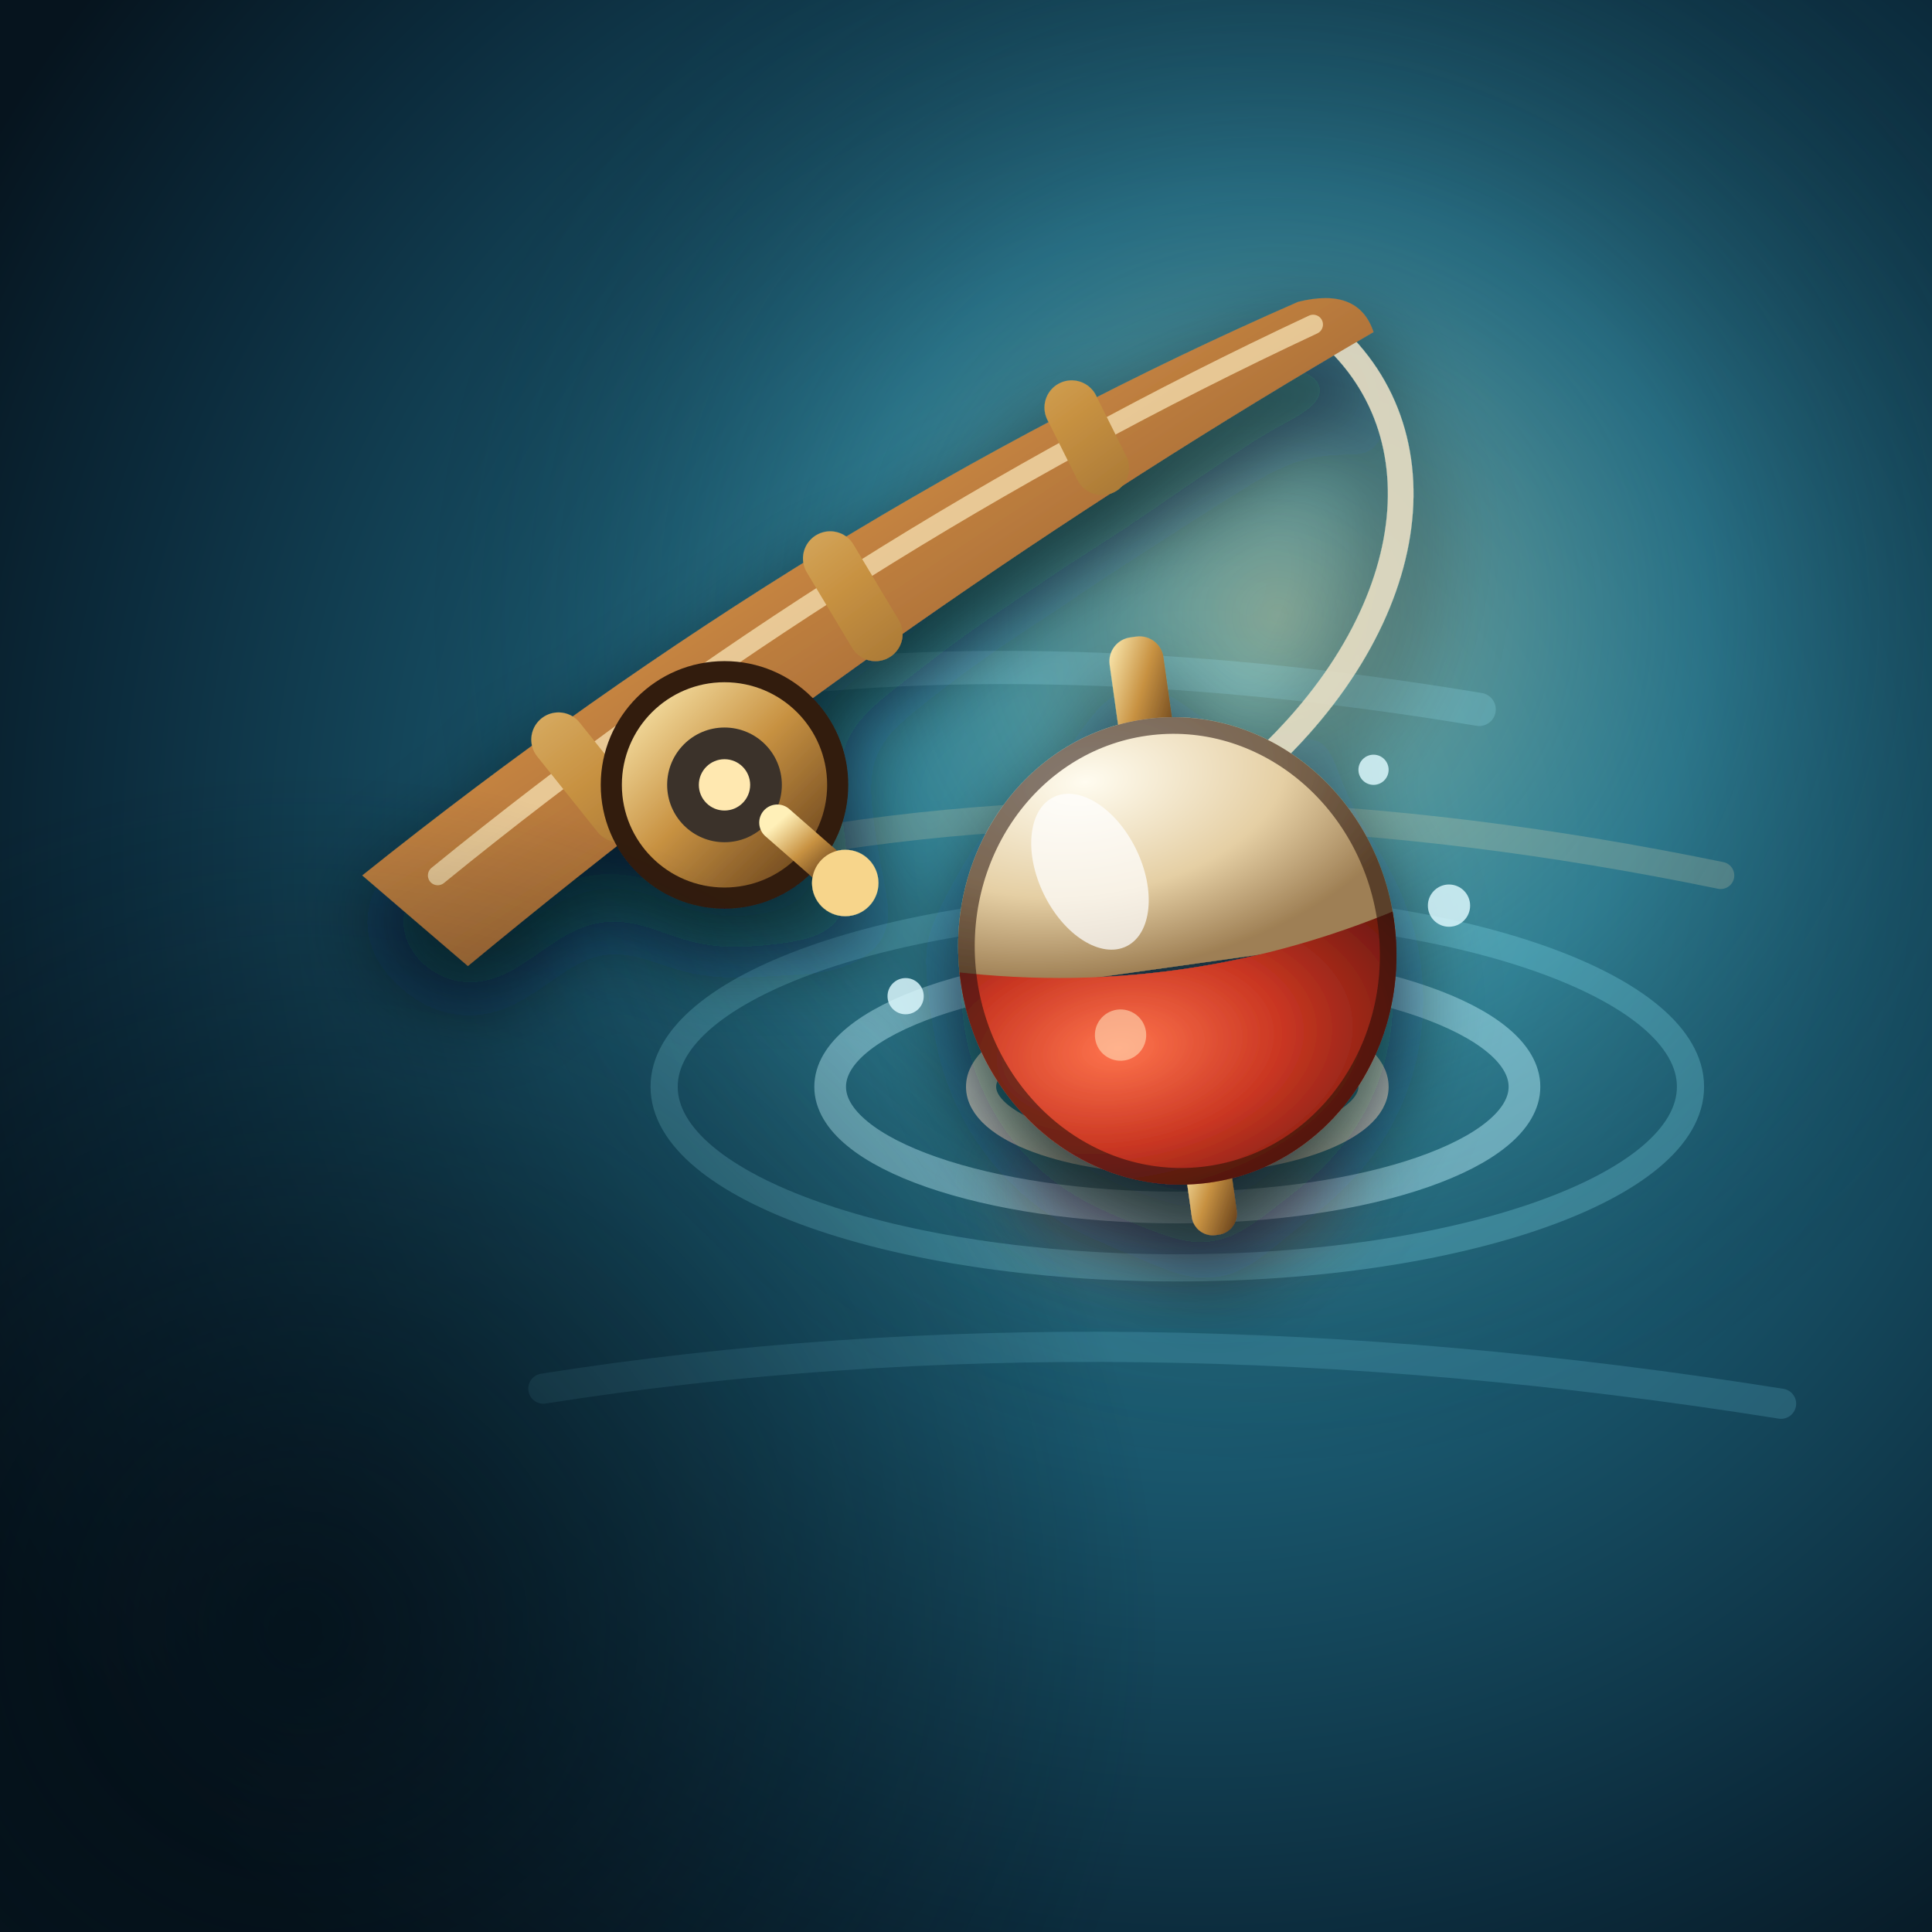
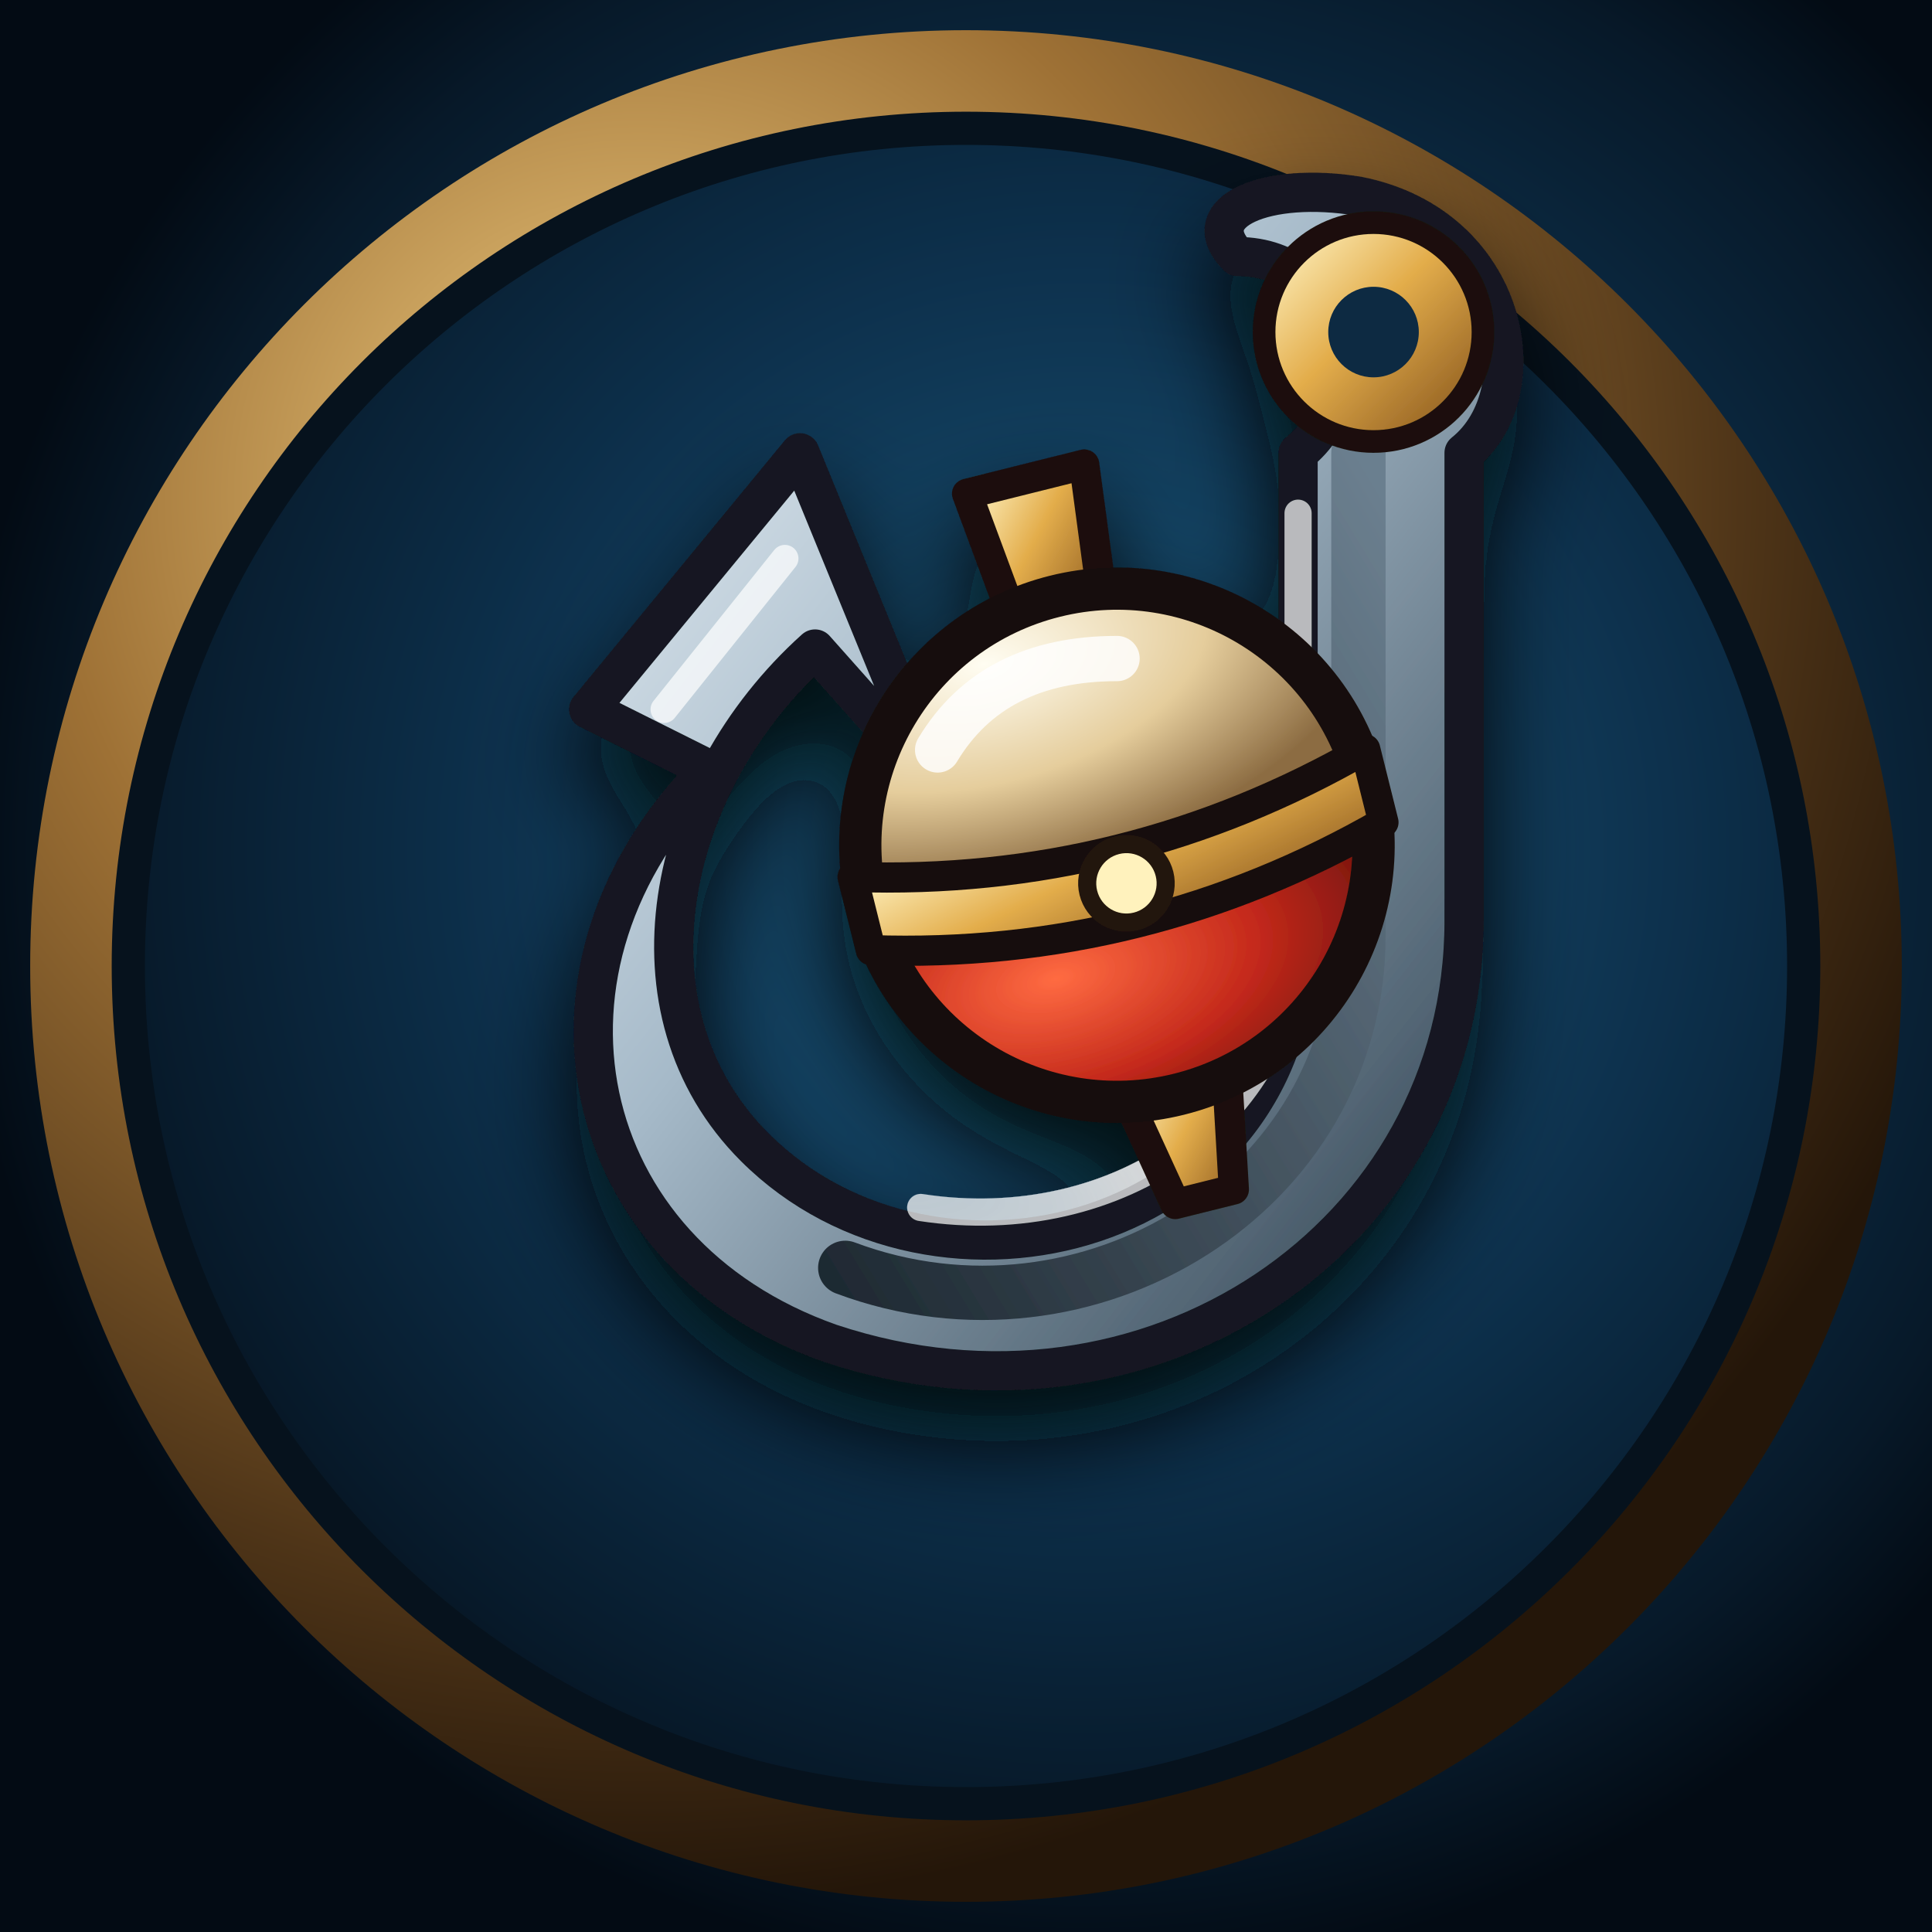
<svg xmlns="http://www.w3.org/2000/svg" viewBox="0 0 128 128" width="256" height="256">
  <defs>
-     <radialGradient id="lake" cx="62%" cy="44%" r="72%">
-       <stop offset="0%" stop-color="#348b9c" />
-       <stop offset="44%" stop-color="#19566c" />
-       <stop offset="78%" stop-color="#0c2c3d" />
-       <stop offset="100%" stop-color="#06141e" />
+     <radialGradient id="shieldBg" cx="56%" cy="44%" r="58%">
+       <stop offset="0%" stop-color="#1b597d" />
+       <stop offset="52%" stop-color="#0d314d" />
+       <stop offset="86%" stop-color="#071929" />
+       <stop offset="100%" stop-color="#030b14" />
    </radialGradient>
-     <radialGradient id="sunReflect" cx="66%" cy="32%" r="44%">
-       <stop offset="0%" stop-color="#ffe7a6" stop-opacity=".42" />
-       <stop offset="50%" stop-color="#69d4e3" stop-opacity=".18" />
-       <stop offset="100%" stop-color="#000" stop-opacity="0" />
+     <radialGradient id="innerRim" cx="32%" cy="24%" r="78%">
+       <stop offset="0%" stop-color="#f2cf83" />
+       <stop offset="42%" stop-color="#9e7135" />
+       <stop offset="78%" stop-color="#4f3518" />
+       <stop offset="100%" stop-color="#241609" />
    </radialGradient>
-     <linearGradient id="rodWood" x1="0" y1="0" x2="1" y2="1">
-       <stop offset="0%" stop-color="#fae0a2" />
-       <stop offset="42%" stop-color="#c48341" />
-       <stop offset="100%" stop-color="#5c3318" />
+     <linearGradient id="steelBright" x1="0" y1="0" x2="1" y2="1">
+       <stop offset="0%" stop-color="#f2f8fc" />
+       <stop offset="42%" stop-color="#a6bac9" />
+       <stop offset="80%" stop-color="#536675" />
+       <stop offset="100%" stop-color="#27333d" />
    </linearGradient>
-     <linearGradient id="brass" x1="0" y1="0" x2="1" y2="1">
-       <stop offset="0%" stop-color="#fff0b8" />
-       <stop offset="48%" stop-color="#c89242" />
-       <stop offset="100%" stop-color="#5c3817" />
+     <linearGradient id="steelDark" x1="1" y1="0" x2="0" y2="1">
+       <stop offset="0%" stop-color="#6b7f8f" />
+       <stop offset="100%" stop-color="#1f2a33" />
    </linearGradient>
-     <radialGradient id="bobberTop" cx="36%" cy="28%" r="72%">
-       <stop offset="0%" stop-color="#fffcf0" />
-       <stop offset="58%" stop-color="#e5cfa4" />
-       <stop offset="100%" stop-color="#9e7f54" />
+     <linearGradient id="goldBright" x1="0" y1="0" x2="1" y2="1">
+       <stop offset="0%" stop-color="#fff4c4" />
+       <stop offset="45%" stop-color="#e3ad4b" />
+       <stop offset="100%" stop-color="#87551c" />
+     </linearGradient>
+     <radialGradient id="bobIvory" cx="35%" cy="26%" r="72%">
+       <stop offset="0%" stop-color="#fffdf2" />
+       <stop offset="55%" stop-color="#e5cd9c" />
+       <stop offset="100%" stop-color="#8c6c42" />
    </radialGradient>
-     <radialGradient id="bobberRed" cx="35%" cy="36%" r="72%">
-       <stop offset="0%" stop-color="#ff744d" />
-       <stop offset="48%" stop-color="#c93622" />
-       <stop offset="100%" stop-color="#5e130c" />
+     <radialGradient id="bobCrimson" cx="34%" cy="38%" r="72%">
+       <stop offset="0%" stop-color="#ff6b42" />
+       <stop offset="50%" stop-color="#c4291b" />
+       <stop offset="100%" stop-color="#540c08" />
    </radialGradient>
-     <filter id="shadow" x="-30%" y="-30%" width="160%" height="160%">
-       <feDropShadow dx="0" dy="3" stdDeviation="3" flood-color="#041019" flood-opacity=".8" />
-     </filter>
-     <filter id="glow" x="-40%" y="-40%" width="180%" height="180%">
-       <feGaussianBlur stdDeviation="2.5" />
-     </filter>
-     <filter id="grain">
-       <feTurbulence type="fractalNoise" baseFrequency="0.8" numOctaves="3" stitchTiles="stitch" result="n" />
-       <feColorMatrix type="saturate" values="0" in="n" result="g" />
-       <feComponentTransfer in="g" result="a">
-         <feFuncA type="linear" slope="0.055" />
-       </feComponentTransfer>
-       <feBlend mode="overlay" in="SourceGraphic" in2="a" />
+     <filter id="crestAO" x="-30%" y="-30%" width="160%" height="160%">
+       <feDropShadow dx="0" dy="3.5" stdDeviation="3.2" flood-color="#020810" flood-opacity=".95" />
    </filter>
  </defs>
-   <g>
-     <rect width="128" height="128" fill="url(#lake)" />
-     <rect width="128" height="128" fill="url(#sunReflect)" />
-     <g fill="none" stroke-linecap="round">
-       <path d="M44 46 Q68 42 98 47" stroke="#9ce8f5" stroke-opacity=".22" stroke-width="2.2" />
-       <path d="M52 56 Q80 51 114 58" stroke="#ffeab5" stroke-opacity=".2" stroke-width="1.8" />
-       <path d="M36 92 Q74 86 118 93" stroke="#6cc2d9" stroke-opacity=".22" stroke-width="2" />
+   <rect width="128" height="128" fill="url(#shieldBg)" />
+   <circle cx="64" cy="64" r="59" fill="none" stroke="url(#innerRim)" stroke-width="6" />
+   <circle cx="64" cy="64" r="55.5" fill="none" stroke="#06121d" stroke-width="2.2" />
+   <g transform="translate(72, 54)" filter="url(#crestAO)">
+     <path d="M10 -37 C17 -37 19 -28 14 -24 L14 8 C14 28 -10 34 -22 22 C-31 13 -28 -2 -18 -11              L-10 -2 L-19 -24 L-33 -7 L-25 -3 C-38 10 -34 29 -17 35 C4 42 25 28 25 7 L25 -24              C30 -28 28 -39 18 -41 C12 -42 7 -40 10 -37 Z" fill="url(#steelBright)" stroke="#131920" stroke-width="2.6" stroke-linejoin="round" />
+     <path d="M18 -24 L18 8 C18 25 0 36 -16 30" fill="none" stroke="url(#steelDark)" stroke-width="3.6" stroke-linecap="round" />
+     <path d="M14 -20 L14 7 C14 20 2 28 -11 26 M-20 -17 L-28 -7" fill="none" stroke="#ffffff" stroke-opacity=".7" stroke-width="1.8" stroke-linecap="round" />
+     <circle cx="19" cy="-32" r="8" fill="#1a1109" />
+     <circle cx="19" cy="-32" r="6.5" fill="url(#goldBright)" />
+     <circle cx="19" cy="-32" r="3" fill="#0d2a42" />
+     <g transform="translate(2, 2) rotate(-14)">
+       <path d="M-4 -25 L4 -25 L3 -16 L-3 -16 Z" fill="url(#goldBright)" stroke="#1c1108" stroke-width="2" stroke-linejoin="round" />
+       <path d="M-3.5 16 L3.5 16 L2 24 L-2 24 Z" fill="url(#goldBright)" stroke="#1c1108" stroke-width="2" stroke-linejoin="round" />
+       <clipPath id="bobClip2">
+         <circle cx="0" cy="0" r="17" />
+       </clipPath>
+       <g clip-path="url(#bobClip2)">
+         <rect x="-19" y="-19" width="38" height="20" fill="url(#bobIvory)" />
+         <rect x="-19" y="0" width="38" height="20" fill="url(#bobCrimson)" />
+       </g>
+       <circle cx="0" cy="0" r="17" fill="none" stroke="#180e08" stroke-width="2.8" />
+       <path d="M-17.5 -2.2 Q0 2.8 17.5 -2.2 L17.5 2.8 Q0 7.8 -17.5 2.8 Z" fill="url(#goldBright)" stroke="#180e08" stroke-width="2" stroke-linejoin="round" />
+       <circle cx="0" cy="2.6" r="2.6" fill="#fff2bd" stroke="#241509" stroke-width="1.2" />
+       <path d="M-10 -9 Q-5 -14 3 -12" fill="none" stroke="#ffffff" stroke-opacity=".82" stroke-width="3" stroke-linecap="round" />
    </g>
-     <ellipse cx="78" cy="72" rx="34" ry="12" fill="none" stroke="#8de6f7" stroke-opacity=".26" stroke-width="1.8" />
-     <ellipse cx="78" cy="72" rx="23" ry="8" fill="none" stroke="#bef4ff" stroke-opacity=".46" stroke-width="2.1" />
-     <ellipse cx="78" cy="72" rx="13" ry="4.8" fill="none" stroke="#fff4d6" stroke-opacity=".7" stroke-width="2" />
-     <ellipse cx="78" cy="79" rx="11" ry="5" fill="#c93a24" opacity=".28" filter="url(#glow)" />
-     <g filter="url(#shadow)">
-       <path d="M88 22 C96 29 94 42 82 52 L79 58" fill="none" stroke="#e9dec4" stroke-opacity=".88" stroke-width="1.7" stroke-linecap="round" />
-       <path d="M24 58 Q54 34 86 20 Q90 19 91 22 Q60 40 31 64 Z" fill="url(#rodWood)" />
-       <path d="M29 58 Q56 36 87 21.5" fill="none" stroke="#fff0c4" stroke-opacity=".65" stroke-width="1.3" stroke-linecap="round" />
-       <path d="M37 49 L41 54 M55 37 L58 42 M71 27 L73 31" stroke="url(#brass)" stroke-width="3.6" stroke-linecap="round" />
-       <circle cx="48" cy="52" r="8.2" fill="#331e10" />
-       <circle cx="48" cy="52" r="6.8" fill="url(#brass)" />
-       <circle cx="48" cy="52" r="3.8" fill="#3a332b" />
-       <circle cx="48" cy="52" r="1.7" fill="#ffe8b0" />
-       <path d="M51.5 54.5 L55.5 58" stroke="url(#brass)" stroke-width="2.4" stroke-linecap="round" />
-       <circle cx="56" cy="58.5" r="2.2" fill="#f7d58b" />
-       <g transform="translate(78, 63) rotate(-8)">
-         <rect x="-1.8" y="-21" width="3.6" height="8" rx="1.6" fill="url(#brass)" />
-         <rect x="-1.5" y="13" width="3" height="6" rx="1.4" fill="url(#brass)" />
-         <clipPath id="bobClip">
-           <ellipse cx="0" cy="0" rx="14.5" ry="15.5" />
-         </clipPath>
-         <g clip-path="url(#bobClip)">
-           <rect x="-16" y="-17" width="32" height="18" fill="url(#bobberTop)" />
-           <path d="M-16 -1 Q0 3.5 16 -1 L16 18 L-16 18 Z" fill="url(#bobberRed)" />
-           <ellipse cx="0" cy="0" rx="14.5" ry="15.5" fill="none" stroke="#240f0a" stroke-opacity=".55" stroke-width="2.2" />
-         </g>
-         <ellipse cx="-5" cy="-6" rx="3.4" ry="5.5" transform="rotate(-18 -5 -6)" fill="#ffffff" opacity=".72" />
-         <circle cx="-4.5" cy="5" r="1.7" fill="#ffd9b3" opacity=".62" />
-       </g>
-     </g>
-     <g fill="#dffaff" opacity=".82">
-       <circle cx="96" cy="60" r="1.4" />
-       <circle cx="60" cy="66" r="1.2" />
-       <circle cx="91" cy="51" r="1.0" />
-     </g>
-     <radialGradient id="blWater" cx="16%" cy="84%" r="44%">
-       <stop offset="0%" stop-color="#041018" stop-opacity=".82" />
-       <stop offset="100%" stop-color="#041018" stop-opacity="0" />
-     </radialGradient>
-     <rect width="128" height="128" fill="url(#blWater)" />
  </g>
</svg>
